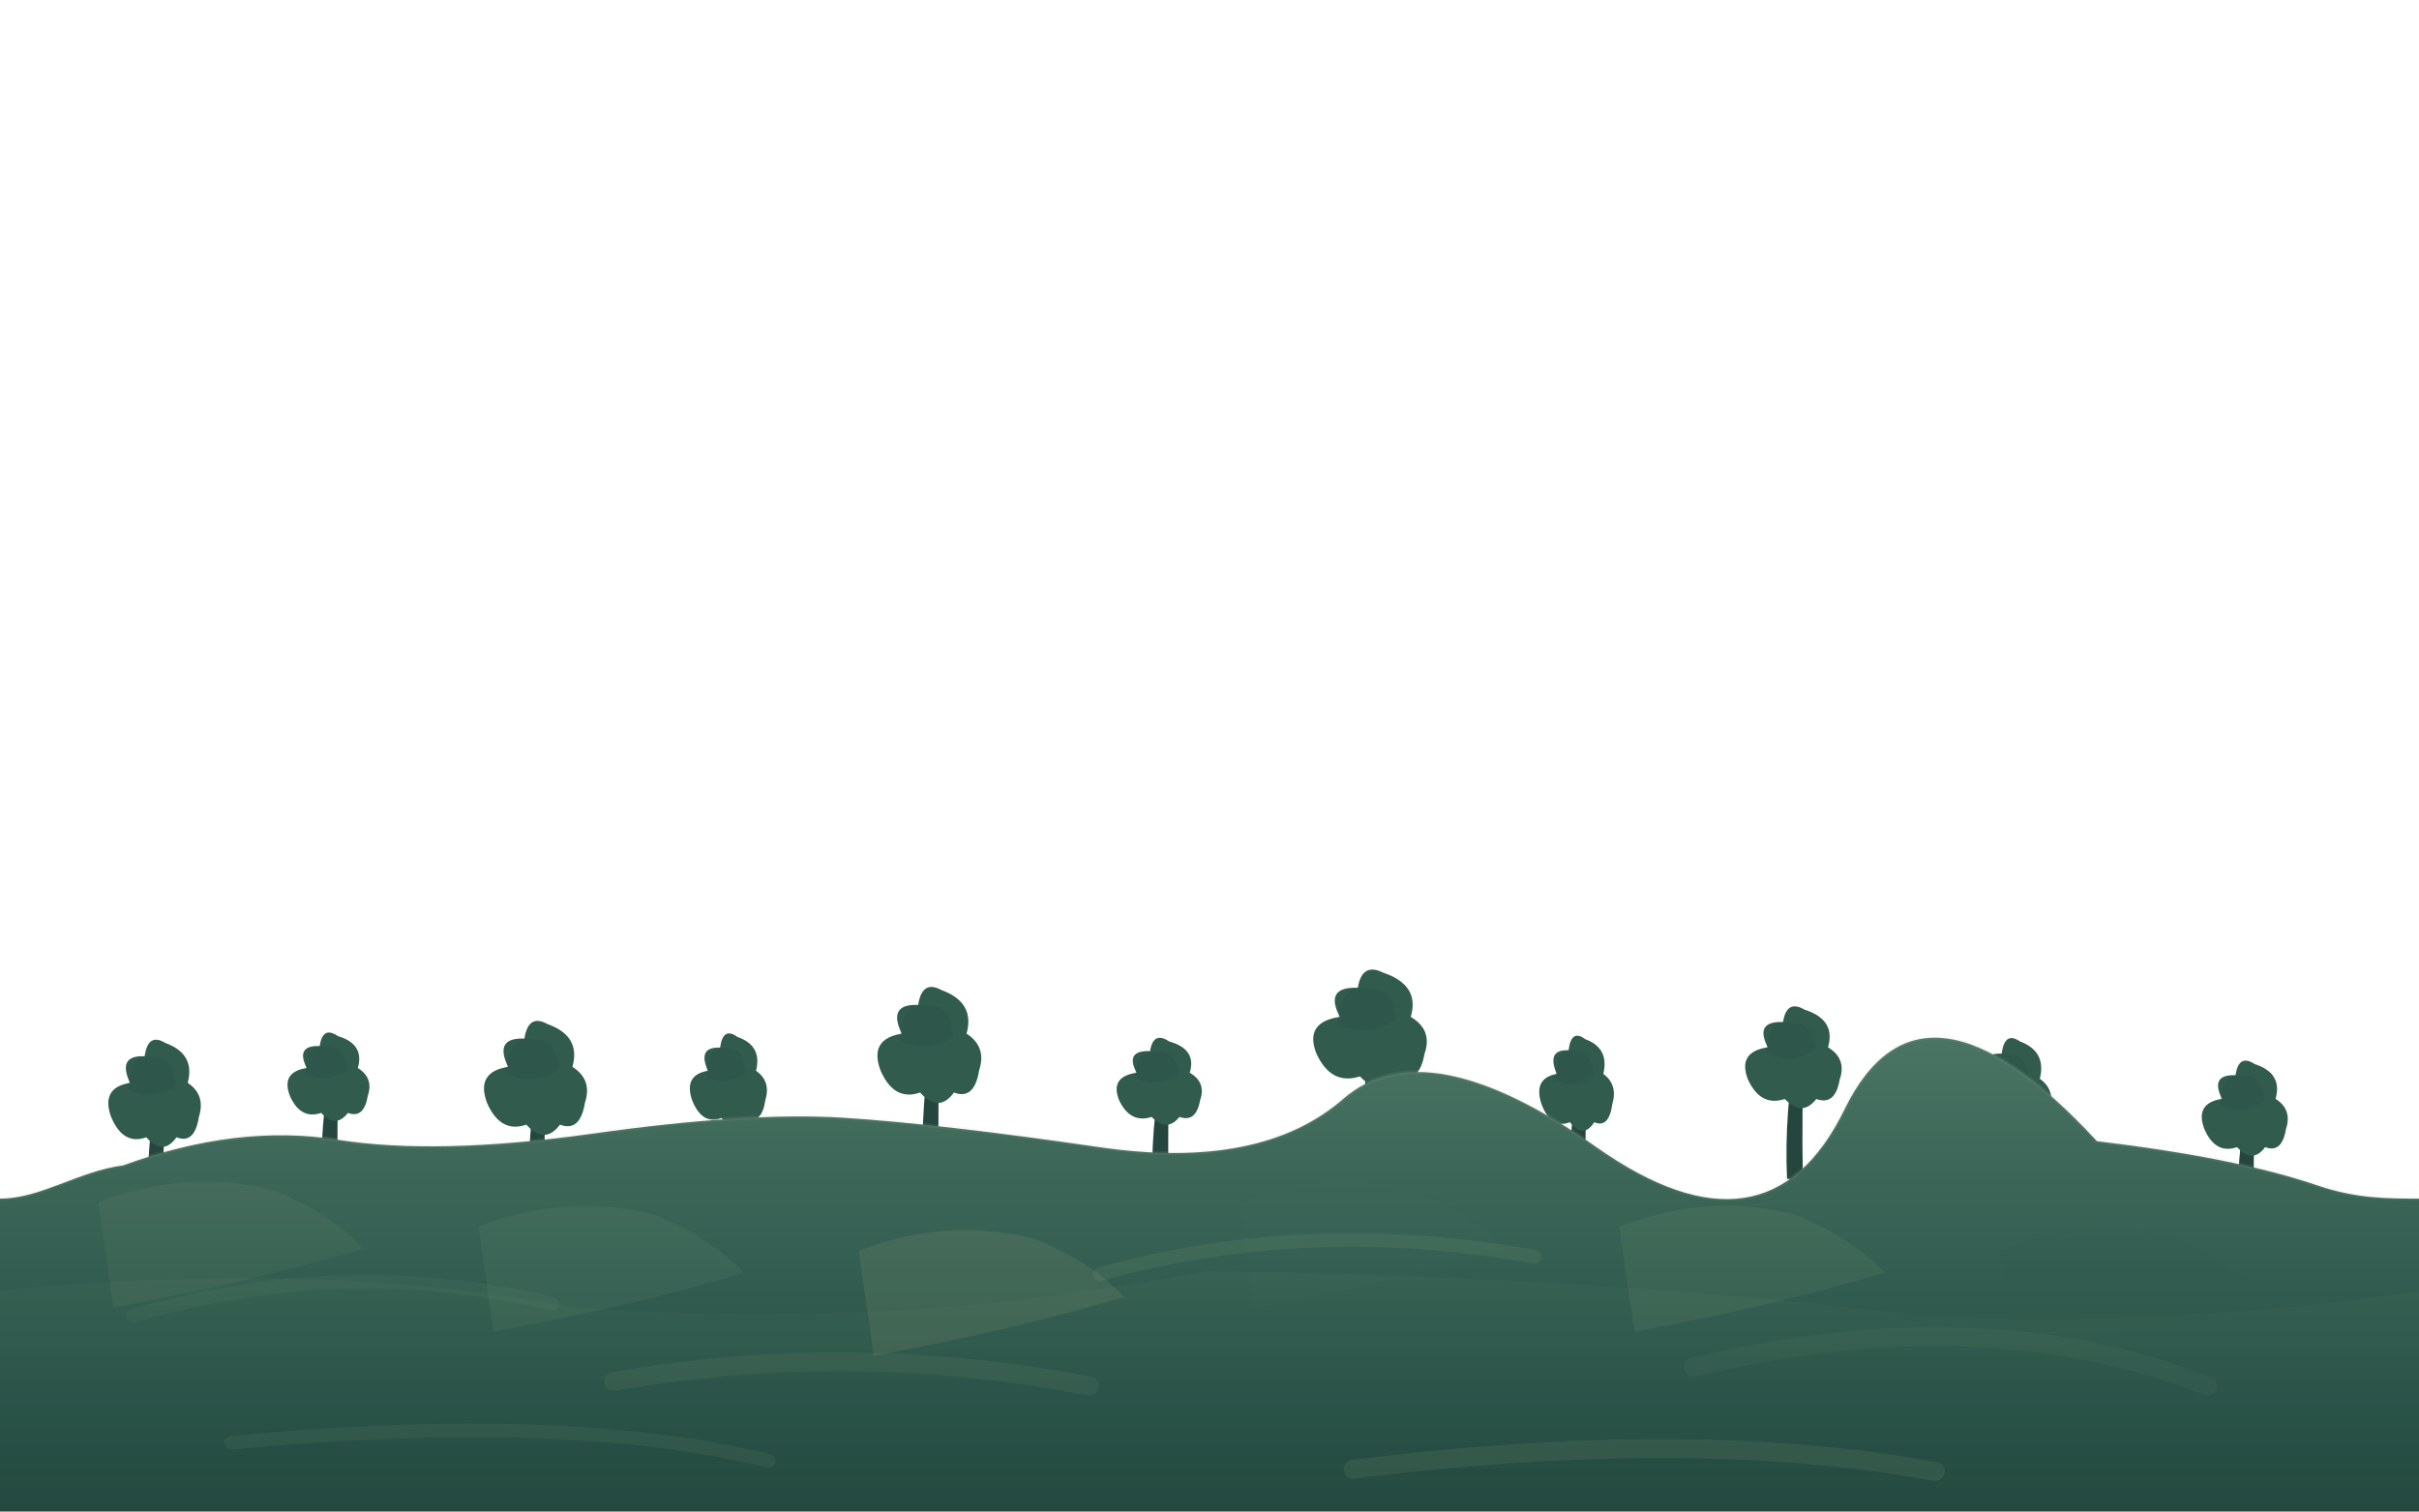
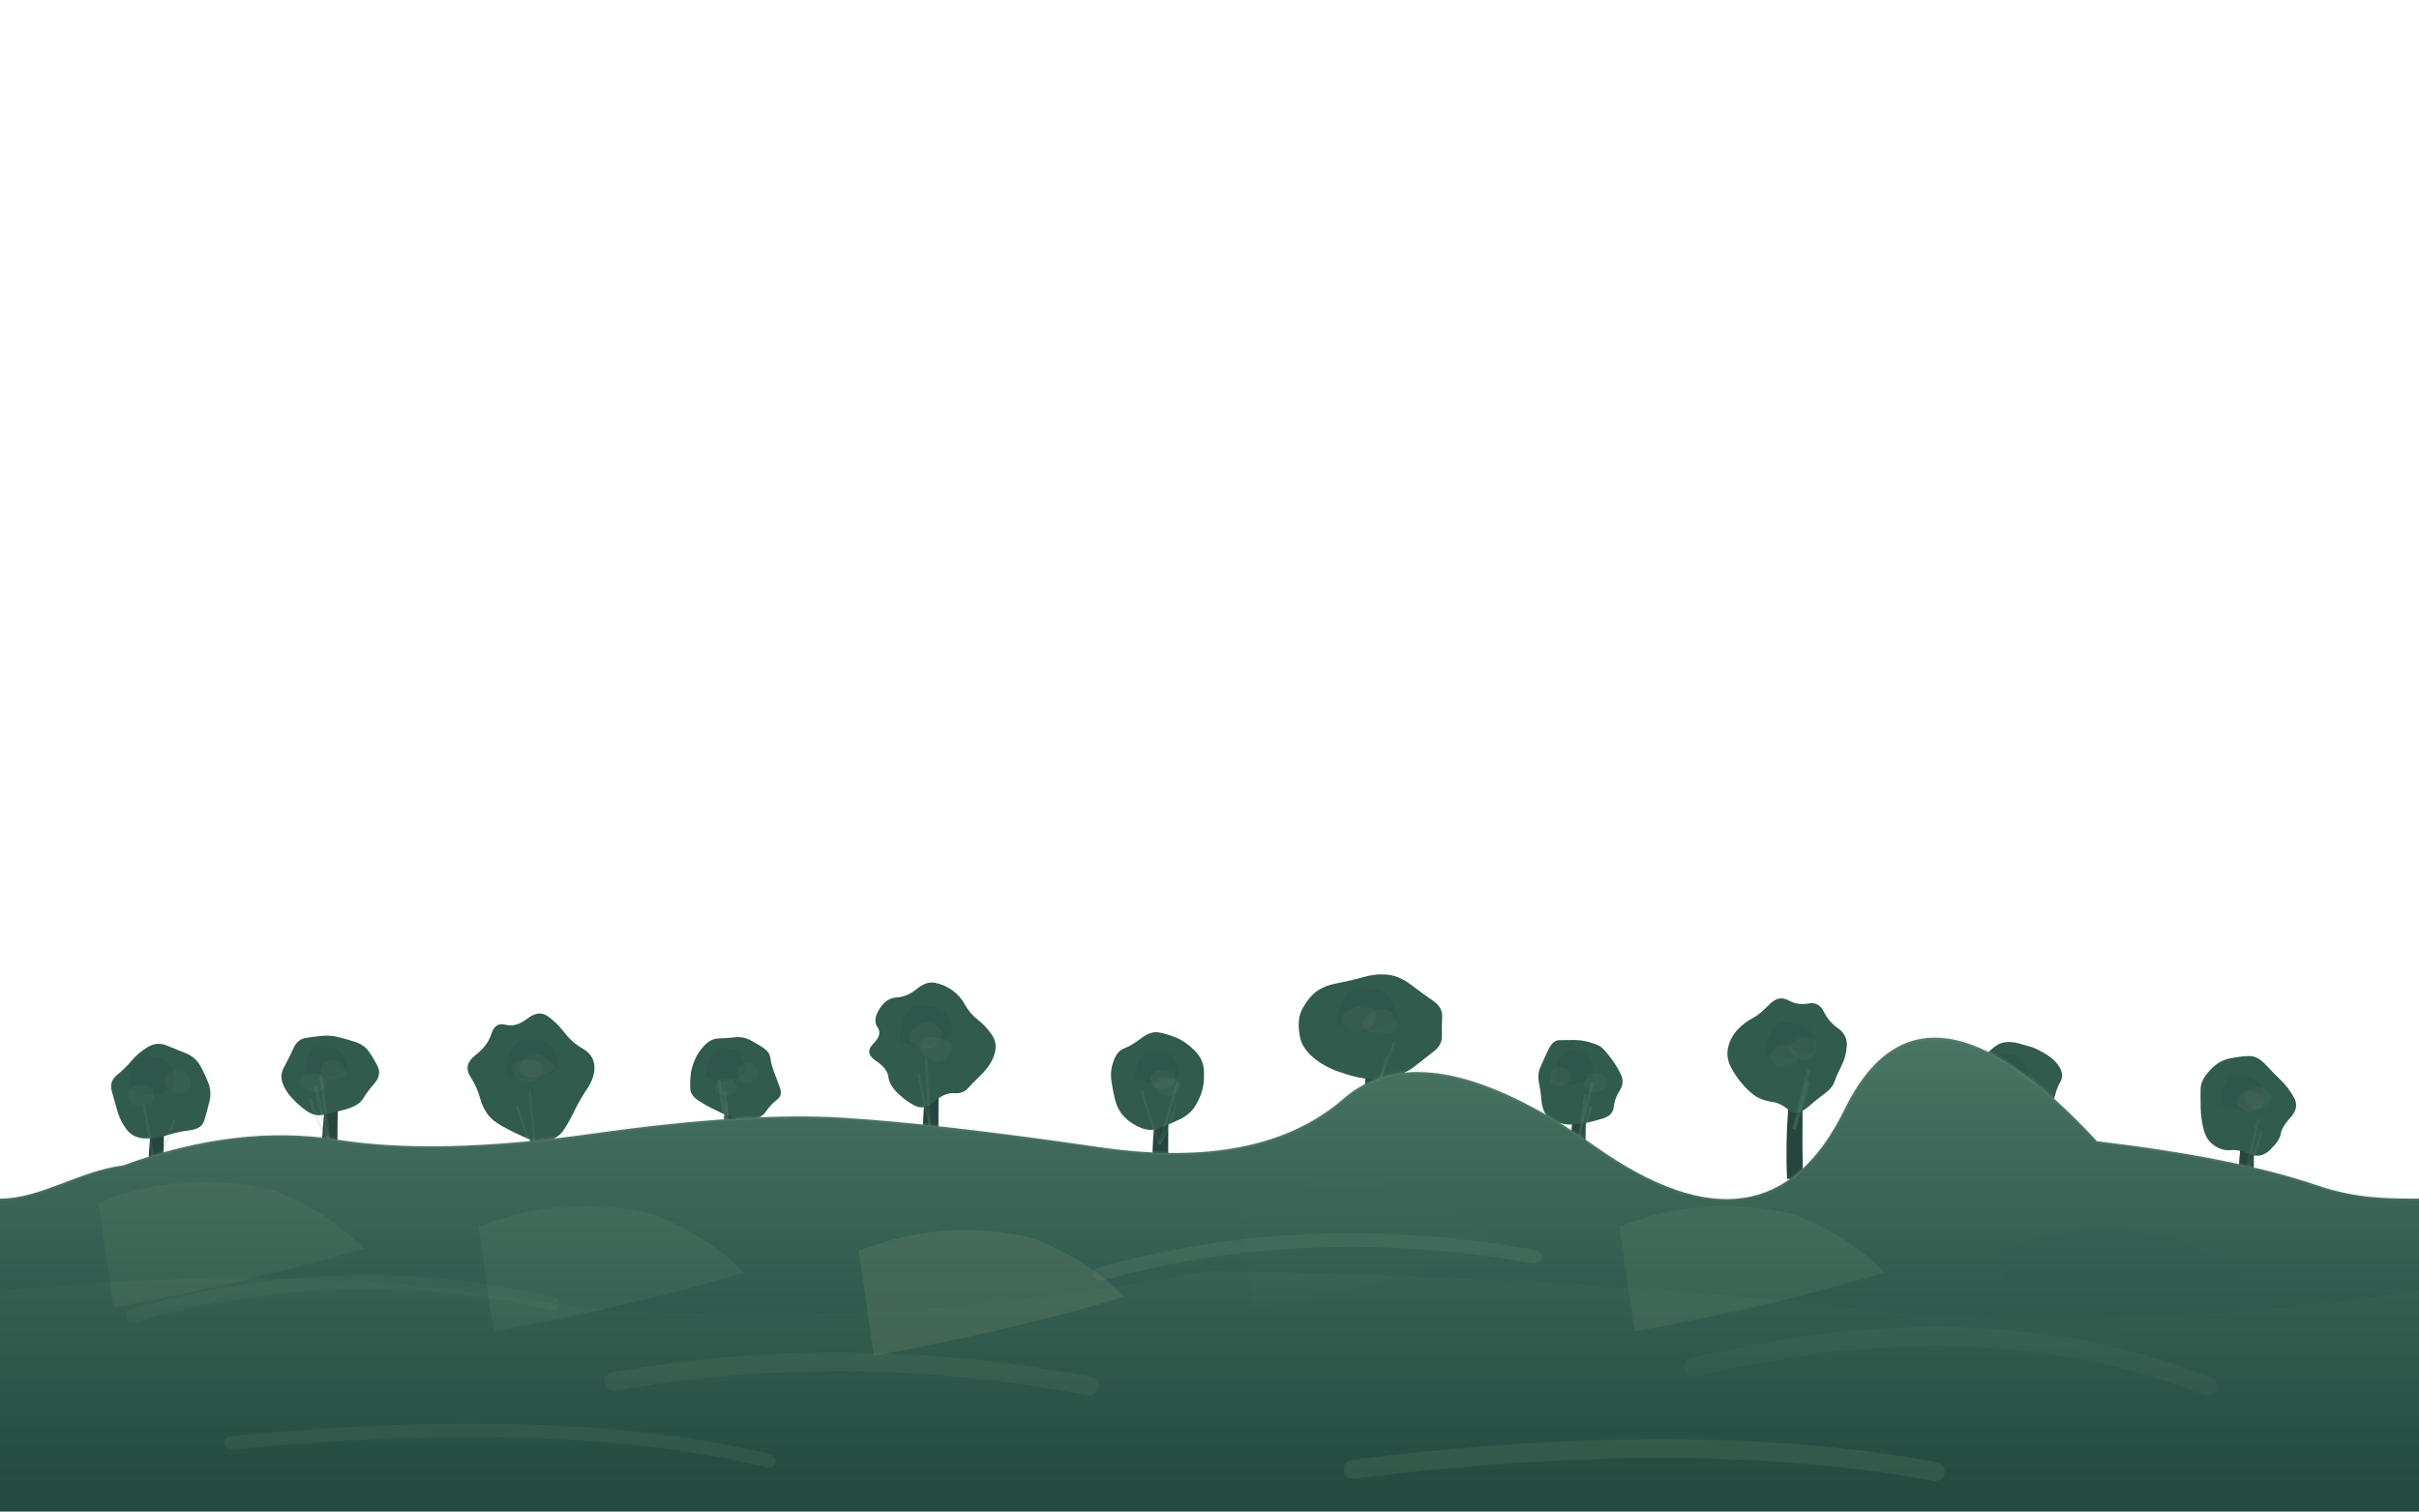
<svg xmlns="http://www.w3.org/2000/svg" width="3200" height="2000" viewBox="0 0 3200 2000" role="img" aria-label="Dawn Valley editable original close foreground woods pilot">
  <defs>
    <linearGradient id="foreground-bed" x1="0" y1="0" x2="0" y2="1">
      <stop offset="0" stop-color="#4a7463" />
      <stop offset="0.5" stop-color="#325d50" />
      <stop offset="1" stop-color="#244a40" />
    </linearGradient>
    <linearGradient id="foreground-volume" x1="0" y1="0" x2="0" y2="1">
      <stop stop-color="#bed1a4" stop-opacity=".08" />
      <stop offset=".65" stop-color="#25463e" stop-opacity=".1" />
      <stop offset="1" stop-color="#25463e" stop-opacity=".28" />
    </linearGradient>
    <clipPath id="foreground-ground-clip">
      <path d="M0 1586 C54 1586 103 1550 163 1542 Q314 1487 446 1508 T784 1500 T1116 1479 T1455 1518 T1777 1454 T2112 1518 T2440 1468 T2774 1510 Q2958 1532 3064 1568 C3116 1586 3158 1586 3200 1586 L3200 2000 L0 2000Z" />
    </clipPath>
  </defs>
  <g id="foreground-tree-canopy-forms">
-     <g data-tree="1" fill="#315b4d">
+     <g data-tree="1" data-species="oak" fill="#315b4d">
      <path data-wood="trunk" d="M196 1612 Q192 1525 209 1426.4 L219 1426.4 Q215 1523 217 1612Z" fill="#25463e" />
-       <path data-foliage="primary" d="M146.86 1477.6 Q133.18 1439.2 171.94 1432.8 Q154.84 1396 191.32 1397.6 Q195.88 1366 218.68 1380 Q258.58 1394.4 248.32 1432.8 Q272.26 1448.8 263.14 1477.6 Q257.44 1514.4 233.5 1504.8 Q215.26 1530.4 193.6 1504.8 Q162.82 1516 146.86 1477.6Z" />
+       <path data-foliage="primary" data-natural-contour="15" d="M275.8 1433.4 Q280.2 1445.1 276.9 1458.2Q273.7 1471.2 270.3 1482.5Q266.8 1493.7 250.9 1495.6Q235.1 1497.5 220.3 1502.3Q205.5 1507.1 190.6 1506.3Q175.6 1505.4 167.2 1494.1Q158.8 1482.8 155.2 1469.8Q151.6 1456.9 147.9 1443.9Q144.2 1430.9 155 1422.2Q165.8 1413.4 174.1 1403.5Q182.3 1393.5 194.9 1385.8Q207.4 1378 220.4 1383.3Q233.3 1388.5 246 1393.7Q258.7 1398.8 265 1410.3Q271.3 1421.7 275.8 1433.4Z" />
      <path data-foliage="wash" d="M169.66 1440.8 Q173.08 1389.6 203.86 1399.2 Q228.94 1397.6 232.36 1436 Q199.3 1458.4 169.66 1440.8Z" fill="#25463e" opacity=".24" />
+       <path data-natural-branch="1" d="M205 1546 Q217.8 1521.2 230.5 1481.2" fill="none" stroke="#789a7a" stroke-width="3.4" stroke-opacity=".15" />
+       <path data-natural-branch="2" d="M205 1546 Q197.9 1503.1 190.9 1463.1" fill="none" stroke="#789a7a" stroke-width="3.6" stroke-opacity=".15" />
+       <path data-natural-leaf="1" d="M202.2 1443.2 Q203.5 1448 202.7 1453Q201.9 1458 195.8 1461.2Q189.7 1464.4 183.4 1464Q177.2 1463.6 173.8 1458.9Q170.3 1454.2 169.7 1448.4Q169 1442.6 172.3 1439.6Q175.5 1436.6 182.3 1435.8Q189.2 1435 195.1 1436.7Q200.9 1438.3 202.2 1443.2Z" fill="#a6b69a" fill-opacity=".065" />
+       <path data-natural-leaf="2" d="M250.3 1425.3 Q252.6 1431 251.8 1436Q251 1440.9 244.5 1444.6Q238 1448.3 231.9 1445.8Q225.8 1443.2 221.1 1439.6Q216.3 1436 217.3 1430.5Q218.3 1425 221.3 1421.7Q224.3 1418.4 230.8 1416.2Q237.2 1413.9 242.6 1416.7Q247.9 1419.5 250.3 1425.3Z" fill="#a6b69a" fill-opacity=".065" />
    </g>
-     <g data-tree="2" fill="#315b4d">
+     <g data-tree="2" data-species="willow" fill="#315b4d">
      <path data-wood="trunk" d="M426 1575 Q422 1488 439 1407.88 L449 1407.88 Q445 1486 447 1575Z" fill="#25463e" />
-       <path data-foliage="primary" d="M383.49 1450.12 Q371.37 1418.44 405.71 1413.16 Q390.56 1382.8 422.88 1384.12 Q426.92 1357 447.12 1371 Q482.47 1381.48 473.38 1413.16 Q494.59 1426.36 486.51 1450.12 Q481.46 1480.48 460.25 1472.56 Q444.09 1493.68 424.9 1472.56 Q397.63 1481.8 383.49 1450.12Z" />
+       <path data-foliage="primary" data-natural-contour="16" d="M499.1 1409.9 Q505.4 1421.9 495.3 1433.6Q485.1 1445.3 481.5 1451.9Q477.8 1458.6 470.4 1462.7Q462.9 1466.7 450 1469.8Q437.2 1473 426.6 1475.2Q416 1477.4 405 1469.5Q394 1461.6 385.4 1452Q376.8 1442.5 373.5 1432.2Q370.1 1421.9 376.2 1411.1Q382.3 1400.3 387.8 1387.8Q393.2 1375.3 404.3 1373.4Q415.3 1371.5 426.3 1370.6Q437.2 1369.7 447 1372.1Q456.8 1374.4 469.1 1378.4Q481.4 1382.4 487.1 1390.2Q492.8 1397.9 499.1 1409.9Z" />
      <path data-foliage="wash" d="M403.69 1419.76 Q406.72 1377.52 433.99 1385.44 Q456.21 1384.12 459.24 1415.8 Q429.95 1434.28 403.69 1419.76Z" fill="#25463e" opacity=".24" />
+       <path data-natural-branch="1" d="M435 1509 Q422.4 1492.2 409.7 1452.2" fill="none" stroke="#789a7a" stroke-width="3.6" stroke-opacity=".15" />
+       <path data-natural-branch="2" d="M435 1509 Q426.1 1477 417.3 1437" fill="none" stroke="#789a7a" stroke-width="4.1" stroke-opacity=".15" />
+       <path data-natural-branch="3" d="M435 1509 Q429.7 1461.9 424.4 1421.9" fill="none" stroke="#789a7a" stroke-width="4.3" stroke-opacity=".15" />
+       <path data-natural-leaf="1" d="M455.9 1412.2 Q459.7 1416.6 456.6 1421Q453.5 1425.5 448.4 1427.5Q443.2 1429.6 437.3 1428.5Q431.4 1427.5 428.3 1424.2Q425.2 1420.9 424.4 1416.6Q423.5 1412.2 427.6 1408.4Q431.6 1404.6 437.6 1403.3Q443.5 1401.9 447.8 1404.8Q452 1407.8 455.9 1412.2Z" fill="#a6b69a" fill-opacity=".065" />
+       <path data-natural-leaf="2" d="M430.4 1427.7 Q433.3 1431.9 431.5 1436.5Q429.6 1441 423.9 1443.7Q418.2 1446.4 411.8 1444.8Q405.3 1443.2 401 1440.2Q396.6 1437.1 396.3 1432.5Q395.9 1427.9 401.4 1423.8Q406.9 1419.7 412.3 1419.1Q417.6 1418.4 422.5 1421Q427.4 1423.5 430.4 1427.7Z" fill="#a6b69a" fill-opacity=".065" />
    </g>
-     <g data-tree="3" fill="#315b4d">
+     <g data-tree="3" data-species="birch" fill="#315b4d">
      <path data-wood="trunk" d="M700 1597 Q696 1510 713 1404.8 L723 1404.8 Q719 1508 721 1597Z" fill="#25463e" />
-       <path data-foliage="primary" d="M644.23 1459.2 Q628.99 1418.4 672.17 1411.6 Q653.12 1372.5 693.76 1374.2 Q698.84 1341 724.24 1355 Q768.69 1370.8 757.26 1411.6 Q783.93 1428.6 773.77 1459.2 Q767.42 1498.3 740.75 1488.1 Q720.43 1515.3 696.3 1488.1 Q662.01 1500 644.23 1459.2Z" />
+       <path data-foliage="primary" data-natural-contour="17" d="M786.3 1410.3 Q787.3 1424.8 776.8 1440.5Q766.4 1456.2 760 1469.7Q753.5 1483.2 746.3 1494.3Q739.1 1505.5 725.7 1509.1Q712.2 1512.7 696 1505.7Q679.7 1498.6 665.5 1490.8Q651.2 1483 644.7 1473.8Q638.1 1464.7 634.8 1452.1Q631.5 1439.4 622 1424.2Q612.5 1408.9 628.9 1396.2Q645.3 1383.5 650.1 1367.8Q655 1352.2 668.6 1355.9Q682.3 1359.6 697.5 1347.9Q712.6 1336.2 724.4 1344.5Q736.2 1352.7 746.3 1365.8Q756.3 1379 770.8 1387.5Q785.3 1395.9 786.3 1410.3Z" />
      <path data-foliage="wash" d="M669.63 1420.1 Q673.44 1365.7 707.73 1375.9 Q735.67 1374.2 739.48 1415 Q702.65 1438.8 669.63 1420.1Z" fill="#25463e" opacity=".24" />
+       <path data-natural-branch="1" d="M709 1531 Q696.4 1503.1 683.8 1463.1" fill="none" stroke="#789a7a" stroke-width="3" stroke-opacity=".15" />
+       <path data-natural-branch="2" d="M709 1531 Q704.7 1483.9 700.4 1443.9" fill="none" stroke="#789a7a" stroke-width="2.6" stroke-opacity=".15" />
+       <path data-natural-leaf="1" d="M730.5 1407.2 Q734.3 1412.1 729.6 1417.2Q724.9 1422.2 718.8 1424.2Q712.7 1426.2 704.3 1425.6Q695.8 1425 690.8 1421.7Q685.9 1418.3 688 1412Q690.2 1405.7 693.4 1400.8Q696.5 1395.8 704.5 1394.7Q712.5 1393.6 719.5 1397.9Q726.6 1402.3 730.5 1407.2Z" fill="#a6b69a" fill-opacity=".065" />
+       <path data-natural-leaf="2" d="M716.7 1410.9 Q718.9 1417 716.5 1421.8Q714 1426.7 707.5 1429.7Q700.9 1432.7 693.8 1431.2Q686.8 1429.6 683.3 1426.3Q679.9 1423 677.5 1417.2Q675.1 1411.3 681.3 1407Q687.5 1402.7 694.4 1402.3Q701.2 1402 707.9 1403.4Q714.5 1404.8 716.7 1410.9Z" fill="#a6b69a" fill-opacity=".065" />
    </g>
-     <g data-tree="4" fill="#315b4d">
+     <g data-tree="4" data-species="alder" fill="#315b4d">
      <path data-wood="trunk" d="M955 1583 Q951 1496 968 1411.26 L978 1411.26 Q974 1494 976 1583Z" fill="#25463e" />
-       <path data-foliage="primary" d="M915.55 1455.74 Q904.15 1422.38 936.45 1416.82 Q922.2 1384.85 952.6 1386.24 Q956.4 1358 975.4 1372 Q1008.65 1383.46 1000.1 1416.82 Q1020.05 1430.72 1012.45 1455.74 Q1007.7 1487.71 987.75 1479.37 Q972.55 1501.61 954.5 1479.37 Q928.85 1489.1 915.55 1455.74Z" />
+       <path data-foliage="primary" data-natural-contour="18" d="M1023.9 1418.3 Q1027.5 1428.3 1031.6 1438.8Q1035.7 1449.3 1027.7 1455.3Q1019.6 1461.4 1013.3 1470.7Q1007 1480 995 1481Q983 1482 972.5 1479.2Q962.1 1476.3 954.7 1472.8Q947.3 1469.2 940.5 1465.9Q933.7 1462.6 923.4 1455.9Q913.1 1449.3 913 1438.8Q912.8 1428.3 913.8 1420.5Q914.9 1412.7 918.9 1402.8Q922.9 1392.9 931.6 1383.6Q940.4 1374.2 950.8 1374Q961.1 1373.8 972.3 1372.5Q983.4 1371.2 994 1377Q1004.6 1382.7 1011.5 1387.8Q1018.3 1392.9 1019.3 1400.7Q1020.2 1408.4 1023.9 1418.3Z" />
      <path data-foliage="wash" d="M934.55 1423.77 Q937.4 1379.29 963.05 1387.63 Q983.95 1386.24 986.8 1419.6 Q959.25 1439.06 934.55 1423.77Z" fill="#25463e" opacity=".24" />
+       <path data-natural-branch="1" d="M964 1517 Q962.7 1499.3 961.4 1459.3" fill="none" stroke="#789a7a" stroke-width="2.9" stroke-opacity=".15" />
+       <path data-natural-branch="2" d="M964 1517 Q961.3 1483.8 958.6 1443.8" fill="none" stroke="#789a7a" stroke-width="4.5" stroke-opacity=".15" />
+       <path data-natural-branch="3" d="M964 1517 Q957.3 1468.3 950.6 1428.3" fill="none" stroke="#789a7a" stroke-width="4.1" stroke-opacity=".15" />
+       <path data-natural-leaf="1" d="M973.7 1433.8 Q977 1438.8 973.8 1442.4Q970.5 1446.1 966.5 1448.2Q962.4 1450.3 957.1 1449.8Q951.8 1449.3 947.8 1446Q943.8 1442.8 945.5 1438.3Q947.3 1433.7 949.9 1429.7Q952.5 1425.7 957.6 1426.1Q962.7 1426.5 966.5 1427.6Q970.4 1428.7 973.7 1433.8Z" fill="#a6b69a" fill-opacity=".065" />
+       <path data-natural-leaf="2" d="M1002.3 1415.5 Q1004.3 1420.3 1001.7 1425Q999.1 1429.8 995.3 1431.2Q991.5 1432.6 986.4 1433.2Q981.2 1433.7 978.5 1429.2Q975.8 1424.6 975.1 1419.8Q974.5 1415.1 977.6 1412.1Q980.7 1409.1 986.3 1407Q991.8 1404.9 996.1 1407.8Q1000.4 1410.7 1002.3 1415.5Z" fill="#a6b69a" fill-opacity=".065" />
    </g>
-     <g data-tree="5" fill="#315b4d">
+     <g data-tree="5" data-species="oak" fill="#315b4d">
      <path data-wood="trunk" d="M1221 1555 Q1217 1468 1234 1360.82 L1244 1360.82 Q1240 1466 1242 1555Z" fill="#25463e" />
-       <path data-foliage="primary" d="M1164.72 1416.18 Q1149.36 1374.66 1192.88 1367.74 Q1173.68 1327.95 1214.64 1329.68 Q1219.76 1296 1245.36 1310 Q1290.16 1326.22 1278.64 1367.74 Q1305.52 1385.04 1295.28 1416.18 Q1288.88 1455.97 1262 1445.59 Q1241.52 1473.27 1217.2 1445.59 Q1182.64 1457.7 1164.72 1416.18Z" />
+       <path data-foliage="primary" data-natural-contour="19" d="M1312.4 1369.7 Q1320 1381.2 1315.4 1395.3Q1310.8 1409.5 1298.4 1421.6Q1286 1433.7 1279.9 1440.5Q1273.8 1447.3 1261.9 1446.5Q1250.1 1445.7 1236.9 1456.8Q1223.8 1468 1213.5 1464.3Q1203.2 1460.6 1189.8 1448.6Q1176.5 1436.6 1175.3 1425.2Q1174 1413.8 1158.5 1403.5Q1143.1 1393.2 1155.3 1380.9Q1167.6 1368.6 1160.9 1359.3Q1154.2 1350 1163.2 1335.3Q1172.2 1320.6 1186.2 1319.8Q1200.2 1318.9 1212.8 1308.5Q1225.3 1298.1 1237.3 1300.5Q1249.2 1302.9 1259.8 1310.3Q1270.3 1317.8 1276.4 1329.2Q1282.5 1340.6 1293.7 1349.4Q1304.8 1358.2 1312.4 1369.7Z" />
      <path data-foliage="wash" d="M1190.32 1376.39 Q1194.16 1321.03 1228.72 1331.41 Q1256.88 1329.68 1260.72 1371.2 Q1223.6 1395.42 1190.32 1376.39Z" fill="#25463e" opacity=".24" />
+       <path data-natural-branch="1" d="M1230 1489 Q1222.5 1460.1 1215.1 1420.1" fill="none" stroke="#789a7a" stroke-width="2.8" stroke-opacity=".15" />
+       <path data-natural-branch="2" d="M1230 1489 Q1227.5 1440.7 1225.1 1400.7" fill="none" stroke="#789a7a" stroke-width="3.6" stroke-opacity=".15" />
+       <path data-natural-leaf="1" d="M1245.7 1365.4 Q1247.7 1370.6 1244.4 1376.8Q1241.1 1382.9 1234.8 1385Q1228.6 1387.1 1221.8 1386.4Q1215 1385.8 1208 1380.9Q1201 1376.1 1202.5 1370.2Q1204.1 1364.2 1209.7 1360.1Q1215.3 1356 1222.1 1353.8Q1228.9 1351.6 1236.3 1355.9Q1243.7 1360.3 1245.7 1365.4Z" fill="#a6b69a" fill-opacity=".065" />
+       <path data-natural-leaf="2" d="M1258.6 1382.8 Q1260.9 1387.5 1257.9 1392.8Q1254.9 1398.1 1247.8 1402.4Q1240.7 1406.8 1233.7 1403.9Q1226.7 1401.1 1222.5 1396.8Q1218.3 1392.5 1216.8 1387Q1215.4 1381.6 1220 1376.3Q1224.5 1371.1 1232.5 1372Q1240.5 1372.9 1248.4 1375.5Q1256.3 1378 1258.6 1382.8Z" fill="#a6b69a" fill-opacity=".065" />
    </g>
-     <g data-tree="6" fill="#315b4d">
+     <g data-tree="6" data-species="willow" fill="#315b4d">
      <path data-wood="trunk" d="M1525 1580 Q1521 1493 1538 1414.2 L1548 1414.2 Q1544 1491 1546 1580Z" fill="#25463e" />
-       <path data-foliage="primary" d="M1480.45 1455.8 Q1467.85 1424.6 1503.55 1419.4 Q1487.8 1389.5 1521.4 1390.8 Q1525.6 1364 1546.6 1378 Q1583.35 1388.2 1573.9 1419.4 Q1595.95 1432.4 1587.55 1455.8 Q1582.3 1485.7 1560.25 1477.9 Q1543.45 1498.7 1523.5 1477.9 Q1495.15 1487 1480.45 1455.8Z" />
+       <path data-foliage="primary" data-natural-contour="15" d="M1592.5 1415 Q1593.5 1429.5 1591 1440.2Q1588.6 1450.8 1581.6 1462.7Q1574.6 1474.6 1559.8 1481.5Q1544.9 1488.4 1533.4 1493Q1521.9 1497.5 1509.3 1492.3Q1496.6 1487.2 1487.7 1478.2Q1478.7 1469.2 1475.3 1455.9Q1471.9 1442.6 1470.2 1429.4Q1468.4 1416.3 1473.3 1403.3Q1478.1 1390.4 1487.5 1387Q1497 1383.5 1509.8 1373.7Q1522.6 1363.9 1533.7 1366.2Q1544.8 1368.4 1556.1 1373Q1567.4 1377.6 1579.4 1389.1Q1591.4 1400.6 1592.5 1415Z" />
      <path data-foliage="wash" d="M1501.45 1425.9 Q1504.6 1384.3 1532.95 1392.1 Q1556.05 1390.8 1559.2 1422 Q1528.75 1440.2 1501.45 1425.9Z" fill="#25463e" opacity=".24" />
+       <path data-natural-branch="1" d="M1534 1514 Q1545 1498.8 1556.1 1458.8" fill="none" stroke="#789a7a" stroke-width="2.6" stroke-opacity=".15" />
+       <path data-natural-branch="2" d="M1534 1514 Q1522.3 1484.1 1510.6 1444.1" fill="none" stroke="#789a7a" stroke-width="3.5" stroke-opacity=".15" />
+       <path data-natural-branch="3" d="M1534 1514 Q1546.3 1469.5 1558.6 1429.5" fill="none" stroke="#789a7a" stroke-width="3.7" stroke-opacity=".15" />
+       <path data-natural-leaf="1" d="M1554.2 1423.8 Q1554.6 1428.3 1553.8 1432.1Q1553.1 1435.9 1547.7 1438.3Q1542.2 1440.7 1536.5 1440.8Q1530.8 1440.8 1526.6 1436.8Q1522.4 1432.9 1521.6 1428.2Q1520.7 1423.4 1525.6 1419.4Q1530.4 1415.4 1536.6 1415.5Q1542.7 1415.5 1548.3 1417.3Q1553.8 1419.2 1554.2 1423.8Z" fill="#a6b69a" fill-opacity=".065" />
+       <path data-natural-leaf="2" d="M1560.6 1433.9 Q1563.5 1437.6 1560.3 1442Q1557.1 1446.4 1551.8 1448.8Q1546.4 1451.3 1541.4 1450.8Q1536.4 1450.2 1532.6 1445.8Q1528.8 1441.3 1527.8 1437.2Q1526.8 1433 1530.2 1429.5Q1533.6 1425.9 1539.9 1424.7Q1546.3 1423.4 1552 1426.8Q1557.7 1430.3 1560.6 1433.9Z" fill="#a6b69a" fill-opacity=".065" />
    </g>
-     <g data-tree="7" fill="#315b4d">
+     <g data-tree="7" data-species="birch" fill="#315b4d">
      <path data-wood="trunk" d="M1804 1534 Q1800 1447 1817 1338.5 L1827 1338.5 Q1823 1445 1825 1534Z" fill="#25463e" />
-       <path data-foliage="primary" d="M1741.6 1394.5 Q1724.8 1352.5 1772.4 1345.5 Q1751.4 1305.25 1796.2 1307 Q1801.8 1273 1829.8 1287 Q1878.8 1303.5 1866.2 1345.5 Q1895.6 1363 1884.4 1394.5 Q1877.4 1434.75 1848 1424.25 Q1825.6 1452.25 1799 1424.25 Q1761.2 1436.5 1741.6 1394.5Z" />
+       <path data-foliage="primary" data-natural-contour="16" d="M1907.8 1345.7 Q1907.1 1358.6 1907.5 1370.6Q1908 1382.6 1896.2 1391.6Q1884.4 1400.6 1871.1 1411.2Q1857.7 1421.7 1839 1425.5Q1820.2 1429.3 1804.8 1427Q1789.5 1424.7 1770.3 1417.8Q1751 1411 1737 1399Q1722.9 1387 1719.8 1372.8Q1716.8 1358.6 1718.7 1347Q1720.5 1335.5 1732.3 1320.7Q1744.2 1305.9 1765.8 1301.7Q1787.5 1297.4 1803.8 1292.8Q1820.2 1288.1 1835.7 1289.7Q1851.2 1291.3 1867 1303.3Q1882.8 1315.4 1895.6 1324.1Q1908.4 1332.8 1907.8 1345.7Z" />
      <path data-foliage="wash" d="M1769.6 1354.25 Q1773.8 1298.25 1811.6 1308.75 Q1842.4 1307 1846.6 1349 Q1806 1373.5 1769.6 1354.25Z" fill="#25463e" opacity=".24" />
+       <path data-natural-branch="1" d="M1813 1468 Q1823.5 1438.2 1834.1 1398.2" fill="none" stroke="#789a7a" stroke-width="3.5" stroke-opacity=".15" />
+       <path data-natural-branch="2" d="M1813 1468 Q1829 1418.4 1844.9 1378.4" fill="none" stroke="#789a7a" stroke-width="2.6" stroke-opacity=".15" />
+       <path data-natural-leaf="1" d="M1845.1 1346.1 Q1847.2 1352.2 1847.3 1358.7Q1847.4 1365.2 1839 1366.3Q1830.6 1367.3 1822.8 1367.2Q1815.1 1367.1 1807.9 1362.7Q1800.8 1358.2 1802.8 1352.6Q1804.7 1347 1810.3 1342.5Q1816 1337.9 1823 1335.7Q1830.1 1333.5 1836.5 1336.8Q1843 1340 1845.1 1346.1Z" fill="#a6b69a" fill-opacity=".065" />
+       <path data-natural-leaf="2" d="M1820.5 1341.8 Q1820.9 1348 1818.8 1352.8Q1816.7 1357.6 1810.4 1360.7Q1804.1 1363.7 1796 1363.2Q1788 1362.6 1780.8 1358.4Q1773.6 1354.3 1773.8 1348.4Q1774.1 1342.5 1780.2 1339Q1786.2 1335.4 1794.7 1332.7Q1803.1 1330 1811.6 1332.8Q1820.1 1335.7 1820.5 1341.8Z" fill="#a6b69a" fill-opacity=".065" />
    </g>
-     <g data-tree="8" fill="#315b4d">
+     <g data-tree="8" data-species="alder" fill="#315b4d">
      <path data-wood="trunk" d="M2077 1589 Q2073 1502 2090 1415.28 L2100 1415.28 Q2096 1500 2098 1589Z" fill="#25463e" />
-       <path data-foliage="primary" d="M2039.08 1460.72 Q2028.04 1426.64 2059.32 1420.96 Q2045.52 1388.3 2074.96 1389.72 Q2078.64 1361 2097.04 1375 Q2129.24 1386.88 2120.96 1420.96 Q2140.28 1435.16 2132.92 1460.72 Q2128.32 1493.38 2109 1484.86 Q2094.28 1507.58 2076.8 1484.86 Q2051.96 1494.8 2039.08 1460.72Z" />
+       <path data-foliage="primary" data-natural-contour="17" d="M2144.1 1421.4 Q2149.4 1432.7 2142.7 1443Q2135.9 1453.2 2134.8 1464.5Q2133.6 1475.8 2120.8 1479.8Q2107.9 1483.8 2099.3 1485.5Q2090.7 1487.3 2080.6 1487.9Q2070.6 1488.5 2060 1485.1Q2049.4 1481.7 2044.8 1474.7Q2040.1 1467.6 2039.1 1455.5Q2038.1 1443.4 2035.8 1432.6Q2033.6 1421.7 2037.5 1412.6Q2041.4 1403.4 2047.8 1389.8Q2054.2 1376.3 2062.8 1376.3Q2071.4 1376.3 2081.7 1376.1Q2091.9 1375.9 2102.8 1379.1Q2113.7 1382.2 2117.8 1385.2Q2121.9 1388.2 2130.3 1399.2Q2138.7 1410.1 2144.1 1421.4Z" />
      <path data-foliage="wash" d="M2057.48 1428.06 Q2060.24 1382.62 2085.08 1391.14 Q2105.32 1389.72 2108.08 1423.8 Q2081.4 1443.68 2057.48 1428.06Z" fill="#25463e" opacity=".24" />
+       <path data-natural-branch="1" d="M2086 1523 Q2095.3 1504.4 2104.6 1464.4" fill="none" stroke="#789a7a" stroke-width="3.5" stroke-opacity=".15" />
+       <path data-natural-branch="2" d="M2086 1523 Q2091.7 1488.5 2097.4 1448.5" fill="none" stroke="#789a7a" stroke-width="4" stroke-opacity=".15" />
+       <path data-natural-branch="3" d="M2086 1523 Q2096.3 1472.7 2106.5 1432.7" fill="none" stroke="#789a7a" stroke-width="3.9" stroke-opacity=".15" />
+       <path data-natural-leaf="1" d="M2077.8 1419.8 Q2079.8 1424.7 2077.4 1428.5Q2074.9 1432.3 2070.8 1435Q2066.7 1437.7 2061.3 1437.2Q2055.8 1436.7 2052.5 1433.3Q2049.2 1429.8 2050.3 1424.4Q2051.3 1419.1 2053.9 1415.3Q2056.5 1411.6 2062 1411.6Q2067.5 1411.6 2071.6 1413.3Q2075.7 1415 2077.8 1419.8Z" fill="#a6b69a" fill-opacity=".065" />
+       <path data-natural-leaf="2" d="M2123.4 1426.9 Q2125.3 1431.6 2123.9 1436.8Q2122.6 1441.9 2117.7 1443.2Q2112.8 1444.5 2108.2 1445Q2103.5 1445.5 2099.4 1440.8Q2095.3 1436.2 2096.4 1431.6Q2097.6 1427 2099.3 1423.5Q2101.1 1419.9 2106.9 1419.7Q2112.7 1419.4 2117.1 1420.8Q2121.4 1422.3 2123.4 1426.9Z" fill="#a6b69a" fill-opacity=".065" />
    </g>
-     <g data-tree="9" fill="#315b4d">
+     <g data-tree="9" data-species="oak" fill="#315b4d">
      <path data-wood="trunk" d="M2364 1560 Q2360 1473 2377 1379.68 L2387 1379.68 Q2383 1471 2385 1560Z" fill="#25463e" />
-       <path data-foliage="primary" d="M2312.31 1428.32 Q2298.03 1391.84 2338.49 1385.76 Q2320.64 1350.8 2358.72 1352.32 Q2363.48 1322 2387.28 1336 Q2428.93 1349.28 2418.22 1385.76 Q2443.21 1400.96 2433.69 1428.32 Q2427.74 1463.28 2402.75 1454.16 Q2383.71 1478.48 2361.1 1454.16 Q2328.97 1464.8 2312.31 1428.32Z" />
+       <path data-foliage="primary" data-natural-contour="18" d="M2443.1 1384 Q2442.1 1398.4 2436.1 1410.1Q2430.1 1421.8 2427.1 1430.5Q2424.1 1439.3 2414.8 1446.2Q2405.4 1453 2391.2 1465.2Q2376.9 1477.4 2365.9 1468.4Q2354.9 1459.4 2345.2 1458.1Q2335.4 1456.8 2326.8 1452.9Q2318.2 1449 2307.1 1436.8Q2296.1 1424.7 2289.5 1411.6Q2282.9 1398.4 2286.3 1385Q2289.6 1371.6 2299.2 1361.8Q2308.8 1352 2318.3 1347.3Q2327.7 1342.5 2340.2 1329.5Q2352.7 1316.5 2365.6 1323.5Q2378.4 1330.5 2392.2 1327.8Q2405.9 1325.1 2412.5 1338.4Q2419.1 1351.8 2431.6 1360.7Q2444 1369.5 2443.1 1384Z" />
      <path data-foliage="wash" d="M2336.11 1393.36 Q2339.68 1344.72 2371.81 1353.84 Q2397.99 1352.32 2401.56 1388.8 Q2367.05 1410.08 2336.11 1393.36Z" fill="#25463e" opacity=".24" />
+       <path data-natural-branch="1" d="M2373 1494 Q2382.3 1472.3 2391.7 1432.3" fill="none" stroke="#789a7a" stroke-width="4.3" stroke-opacity=".15" />
+       <path data-natural-branch="2" d="M2373 1494 Q2382.8 1455.3 2392.6 1415.3" fill="none" stroke="#789a7a" stroke-width="4.3" stroke-opacity=".15" />
+       <path data-natural-leaf="1" d="M2376.9 1393.3 Q2379 1397.8 2378.1 1402.8Q2377.1 1407.9 2369.9 1409.5Q2362.7 1411 2356.7 1411.7Q2350.7 1412.3 2347.1 1407.3Q2343.6 1402.3 2343.1 1397.8Q2342.5 1393.2 2345.4 1388.6Q2348.3 1383.9 2355.7 1382.3Q2363.1 1380.8 2368.9 1384.8Q2374.8 1388.8 2376.9 1393.3Z" fill="#a6b69a" fill-opacity=".065" />
+       <path data-natural-leaf="2" d="M2402.6 1381 Q2402 1386.2 2402.4 1390.9Q2402.8 1395.6 2395.7 1399.4Q2388.5 1403.3 2382.6 1401.4Q2376.6 1399.6 2372.4 1395.7Q2368.3 1391.8 2366.1 1386.7Q2363.8 1381.6 2370.4 1378.4Q2377.1 1375.3 2383 1373Q2388.9 1370.8 2396 1373.3Q2403.1 1375.7 2402.6 1381Z" fill="#a6b69a" fill-opacity=".065" />
    </g>
-     <g data-tree="10" fill="#315b4d">
+     <g data-tree="10" data-species="willow" fill="#315b4d">
      <path data-wood="trunk" d="M2651 1601 Q2647 1514 2664 1421.34 L2674 1421.34 Q2670 1512 2672 1601Z" fill="#25463e" />
-       <path data-foliage="primary" d="M2608.49 1469.66 Q2596.37 1433.42 2630.71 1427.38 Q2615.56 1392.65 2647.88 1394.16 Q2651.92 1364 2672.12 1378 Q2707.47 1391.14 2698.38 1427.38 Q2719.59 1442.48 2711.51 1469.66 Q2706.46 1504.39 2685.25 1495.33 Q2669.09 1519.49 2649.9 1495.33 Q2622.63 1505.9 2608.49 1469.66Z" />
+       <path data-foliage="primary" data-natural-contour="19" d="M2725.8 1431 Q2721 1439.4 2718.6 1449.2Q2716.1 1459 2712.1 1469.5Q2708.2 1480.1 2702.1 1490Q2696 1500 2689.4 1499.5Q2682.8 1499 2671.9 1503.8Q2660.9 1508.6 2652.7 1498.8Q2644.4 1489.1 2633.9 1489.5Q2623.5 1489.9 2614.8 1477.1Q2606.2 1464.2 2608 1456.1Q2609.8 1448 2610.8 1439Q2611.8 1430 2610.8 1422.1Q2609.8 1414.2 2615.5 1407.7Q2621.2 1401.1 2631.8 1390.8Q2642.4 1380.5 2651.5 1379.2Q2660.6 1377.8 2670.3 1380.5Q2680 1383.2 2687.1 1385.3Q2694.2 1387.5 2706.4 1394.8Q2718.6 1402.1 2724.6 1412.3Q2730.5 1422.5 2725.8 1431Z" />
      <path data-foliage="wash" d="M2628.69 1434.93 Q2631.72 1386.61 2658.99 1395.67 Q2681.21 1394.16 2684.24 1430.4 Q2654.95 1451.54 2628.69 1434.93Z" fill="#25463e" opacity=".24" />
+       <path data-natural-branch="1" d="M2660 1535 Q2665.9 1513.3 2671.9 1473.3" fill="none" stroke="#789a7a" stroke-width="2.7" stroke-opacity=".15" />
+       <path data-natural-branch="2" d="M2660 1535 Q2660.1 1496.3 2660.2 1456.3" fill="none" stroke="#789a7a" stroke-width="2.8" stroke-opacity=".15" />
+       <path data-natural-branch="3" d="M2660 1535 Q2658.8 1479.4 2657.6 1439.4" fill="none" stroke="#789a7a" stroke-width="3.1" stroke-opacity=".15" />
+       <path data-natural-leaf="1" d="M2694.1 1439 Q2696.2 1444.3 2694.1 1448.7Q2691.9 1453 2686.5 1456Q2681.1 1459.1 2675.3 1458Q2669.6 1457 2666.2 1453.4Q2662.8 1449.8 2662.7 1444.4Q2662.5 1439 2665.4 1434.2Q2668.4 1429.4 2674.7 1430.3Q2681 1431.1 2686.6 1432.4Q2692.1 1433.8 2694.1 1439Z" fill="#a6b69a" fill-opacity=".065" />
+       <path data-natural-leaf="2" d="M2660.9 1418.3 Q2662.6 1423.1 2659.6 1427.5Q2656.7 1431.9 2651.4 1433.9Q2646.1 1435.9 2639.7 1435Q2633.3 1434 2631 1431.3Q2628.7 1428.5 2627.3 1423.6Q2626 1418.7 2630.1 1413.4Q2634.2 1408.1 2640.6 1407.7Q2646.9 1407.3 2653.1 1410.4Q2659.3 1413.5 2660.9 1418.3Z" fill="#a6b69a" fill-opacity=".065" />
    </g>
-     <g data-tree="11" fill="#315b4d">
+     <g data-tree="11" data-species="birch" fill="#315b4d">
      <path data-wood="trunk" d="M2961 1622 Q2957 1535 2974 1448.28 L2984 1448.28 Q2980 1533 2982 1622Z" fill="#25463e" />
-       <path data-foliage="primary" d="M2915.94 1493.72 Q2903.22 1459.64 2939.26 1453.96 Q2923.36 1421.3 2957.28 1422.72 Q2961.52 1394 2982.72 1408 Q3019.82 1419.88 3010.28 1453.96 Q3032.54 1468.16 3024.06 1493.72 Q3018.76 1526.38 2996.5 1517.86 Q2979.54 1540.58 2959.4 1517.86 Q2930.78 1527.8 2915.94 1493.72Z" />
+       <path data-foliage="primary" data-natural-contour="15" d="M3034.3 1451.6 Q3042.2 1465.2 3030.3 1478.3Q3018.4 1491.3 3017.2 1500Q3015.9 1508.8 3003.4 1521.1Q2990.9 1533.4 2976.4 1527.1Q2961.9 1520.8 2950.9 1521.8Q2939.9 1522.9 2929.3 1515.8Q2918.7 1508.8 2915.1 1494.4Q2911.5 1480.1 2911.2 1466.2Q2910.9 1452.3 2911.1 1440.8Q2911.2 1429.4 2923 1416.6Q2934.8 1403.7 2948.2 1400.8Q2961.6 1398 2973.7 1397.3Q2985.8 1396.5 2997.3 1408.8Q3008.7 1421.2 3017.6 1429.6Q3026.4 1438 3034.3 1451.6Z" />
      <path data-foliage="wash" d="M2937.14 1461.06 Q2940.32 1415.62 2968.94 1424.14 Q2992.26 1422.72 2995.44 1456.8 Q2964.7 1476.68 2937.14 1461.06Z" fill="#25463e" opacity=".24" />
+       <path data-natural-branch="1" d="M2970 1556 Q2980.9 1537 2991.8 1497" fill="none" stroke="#789a7a" stroke-width="3.7" stroke-opacity=".15" />
+       <path data-natural-branch="2" d="M2970 1556 Q2978.7 1521.1 2987.3 1481.1" fill="none" stroke="#789a7a" stroke-width="3.5" stroke-opacity=".15" />
+       <path data-natural-leaf="1" d="M3003.3 1447.6 Q3007 1452.4 3003.8 1456.6Q3000.5 1460.7 2995 1464.3Q2989.5 1468 2983.4 1467.3Q2977.3 1466.5 2972.9 1462.2Q2968.4 1457.8 2968 1452.4Q2967.6 1447 2971.7 1443.5Q2975.8 1440 2982.3 1438.3Q2988.8 1436.7 2994.2 1439.8Q2999.5 1442.8 3003.3 1447.6Z" fill="#a6b69a" fill-opacity=".065" />
+       <path data-natural-leaf="2" d="M2993.8 1452.3 Q2996.2 1457.3 2993.8 1461.9Q2991.3 1466.6 2984.8 1469.1Q2978.3 1471.6 2972.9 1470.2Q2967.5 1468.7 2963.1 1465.4Q2958.7 1462.1 2959.2 1457.5Q2959.7 1452.9 2963.1 1448.2Q2966.4 1443.4 2972.7 1443.5Q2979 1443.5 2985.2 1445.4Q2991.3 1447.3 2993.8 1452.3Z" fill="#a6b69a" fill-opacity=".065" />
    </g>
  </g>
  <path id="foreground-ground-base" d="M0 1586 C54 1586 103 1550 163 1542 Q314 1487 446 1508 T784 1500 T1116 1479 T1455 1518 T1777 1454 T2112 1518 T2440 1468 T2774 1510 Q2958 1532 3064 1568 C3116 1586 3158 1586 3200 1586 L3200 2000 L0 2000Z" fill="url(#foreground-bed)" />
  <g id="foreground-gouache-below-ridge" clip-path="url(#foreground-ground-clip)">
    <path data-foreground-wash="1" d="M130 1591 q115 -45 232 -16 q75 30 119 77 q-151 45 -331 78Z" fill="#afae87" fill-opacity="0.075" />
    <path data-foreground-wash="2" d="M633 1623 q115 -45 232 -16 q75 30 119 77 q-151 45 -331 78Z" fill="#8fa889" fill-opacity="0.095" />
    <path data-foreground-wash="3" d="M1136 1655 q115 -45 232 -16 q75 30 119 77 q-151 45 -331 78Z" fill="#c0b792" fill-opacity="0.115" />
    <path data-foreground-wash="4" d="M1639 1591 q115 -45 232 -16 q75 30 119 77 q-151 45 -331 78Z" fill="#446e60" fill-opacity="0.075" />
    <path data-foreground-wash="5" d="M2142 1623 q115 -45 232 -16 q75 30 119 77 q-151 45 -331 78Z" fill="#a6b58e" fill-opacity="0.095" />
    <path data-foreground-wash="6" d="M2645 1655 q115 -45 232 -16 q75 30 119 77 q-151 45 -331 78Z" fill="#365d54" fill-opacity="0.115" />
    <path d="M0 1708 Q417 1666 761 1730 Q1181 1763 1596 1682 Q2124 1689 2540 1741 Q2860 1759 3200 1708 L3200 2000 L0 2000Z" fill="url(#foreground-volume)" opacity=".44" />
    <path data-foreground-brush="1" d="M176 1741 Q454 1660 731 1725" fill="none" stroke="#bed1a4" stroke-width="18" stroke-opacity="0.045" stroke-linecap="round" />
    <path data-foreground-brush="2" d="M812 1828 Q1123 1773 1441 1834" fill="none" stroke="#bed1a4" stroke-width="25" stroke-opacity="0.065" stroke-linecap="round" />
    <path data-foreground-brush="3" d="M1455 1686 Q1731 1609 2030 1663" fill="none" stroke="#bed1a4" stroke-width="18" stroke-opacity="0.085" stroke-linecap="round" />
    <path data-foreground-brush="4" d="M2240 1809 Q2624 1717 2920 1834" fill="none" stroke="#bed1a4" stroke-width="25" stroke-opacity="0.045" stroke-linecap="round" />
    <path data-foreground-brush="5" d="M306 1909 Q749 1867 1017 1933" fill="none" stroke="#bed1a4" stroke-width="18" stroke-opacity="0.065" stroke-linecap="round" />
    <path data-foreground-brush="6" d="M1790 1944 Q2240 1888 2560 1947" fill="none" stroke="#bed1a4" stroke-width="25" stroke-opacity="0.085" stroke-linecap="round" />
  </g>
  <path id="foreground-ridge-open-highlight" d="M0 1586 C54 1586 103 1550 163 1542 Q314 1487 446 1508 T784 1500 T1116 1479 T1455 1518 T1777 1454 T2112 1518 T2440 1468 T2774 1510 Q2958 1532 3064 1568 C3116 1586 3158 1586 3200 1586" fill="none" stroke="#bed1a4" stroke-opacity=".09" stroke-width="5" />
</svg>
